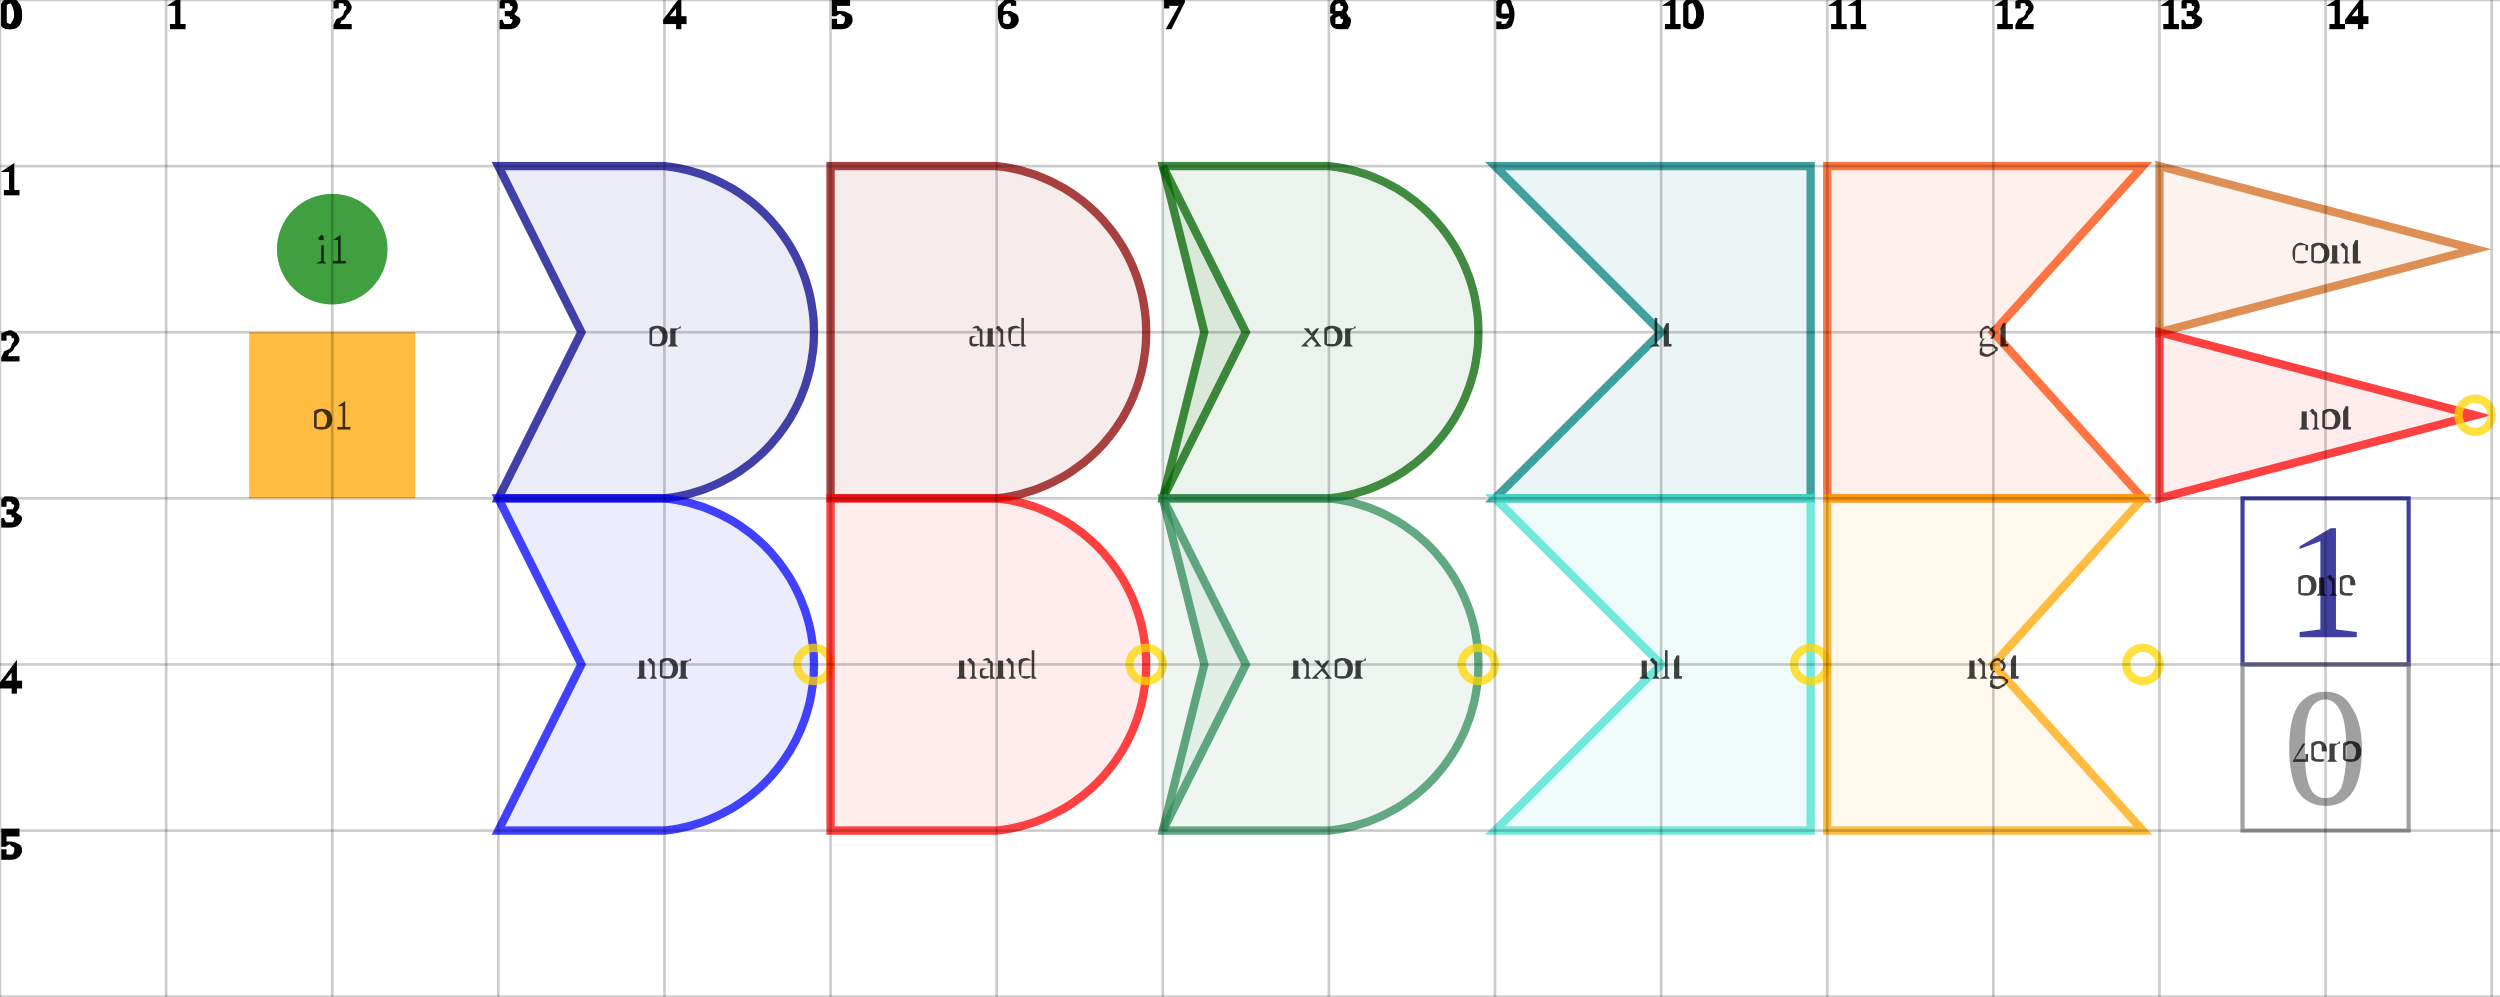
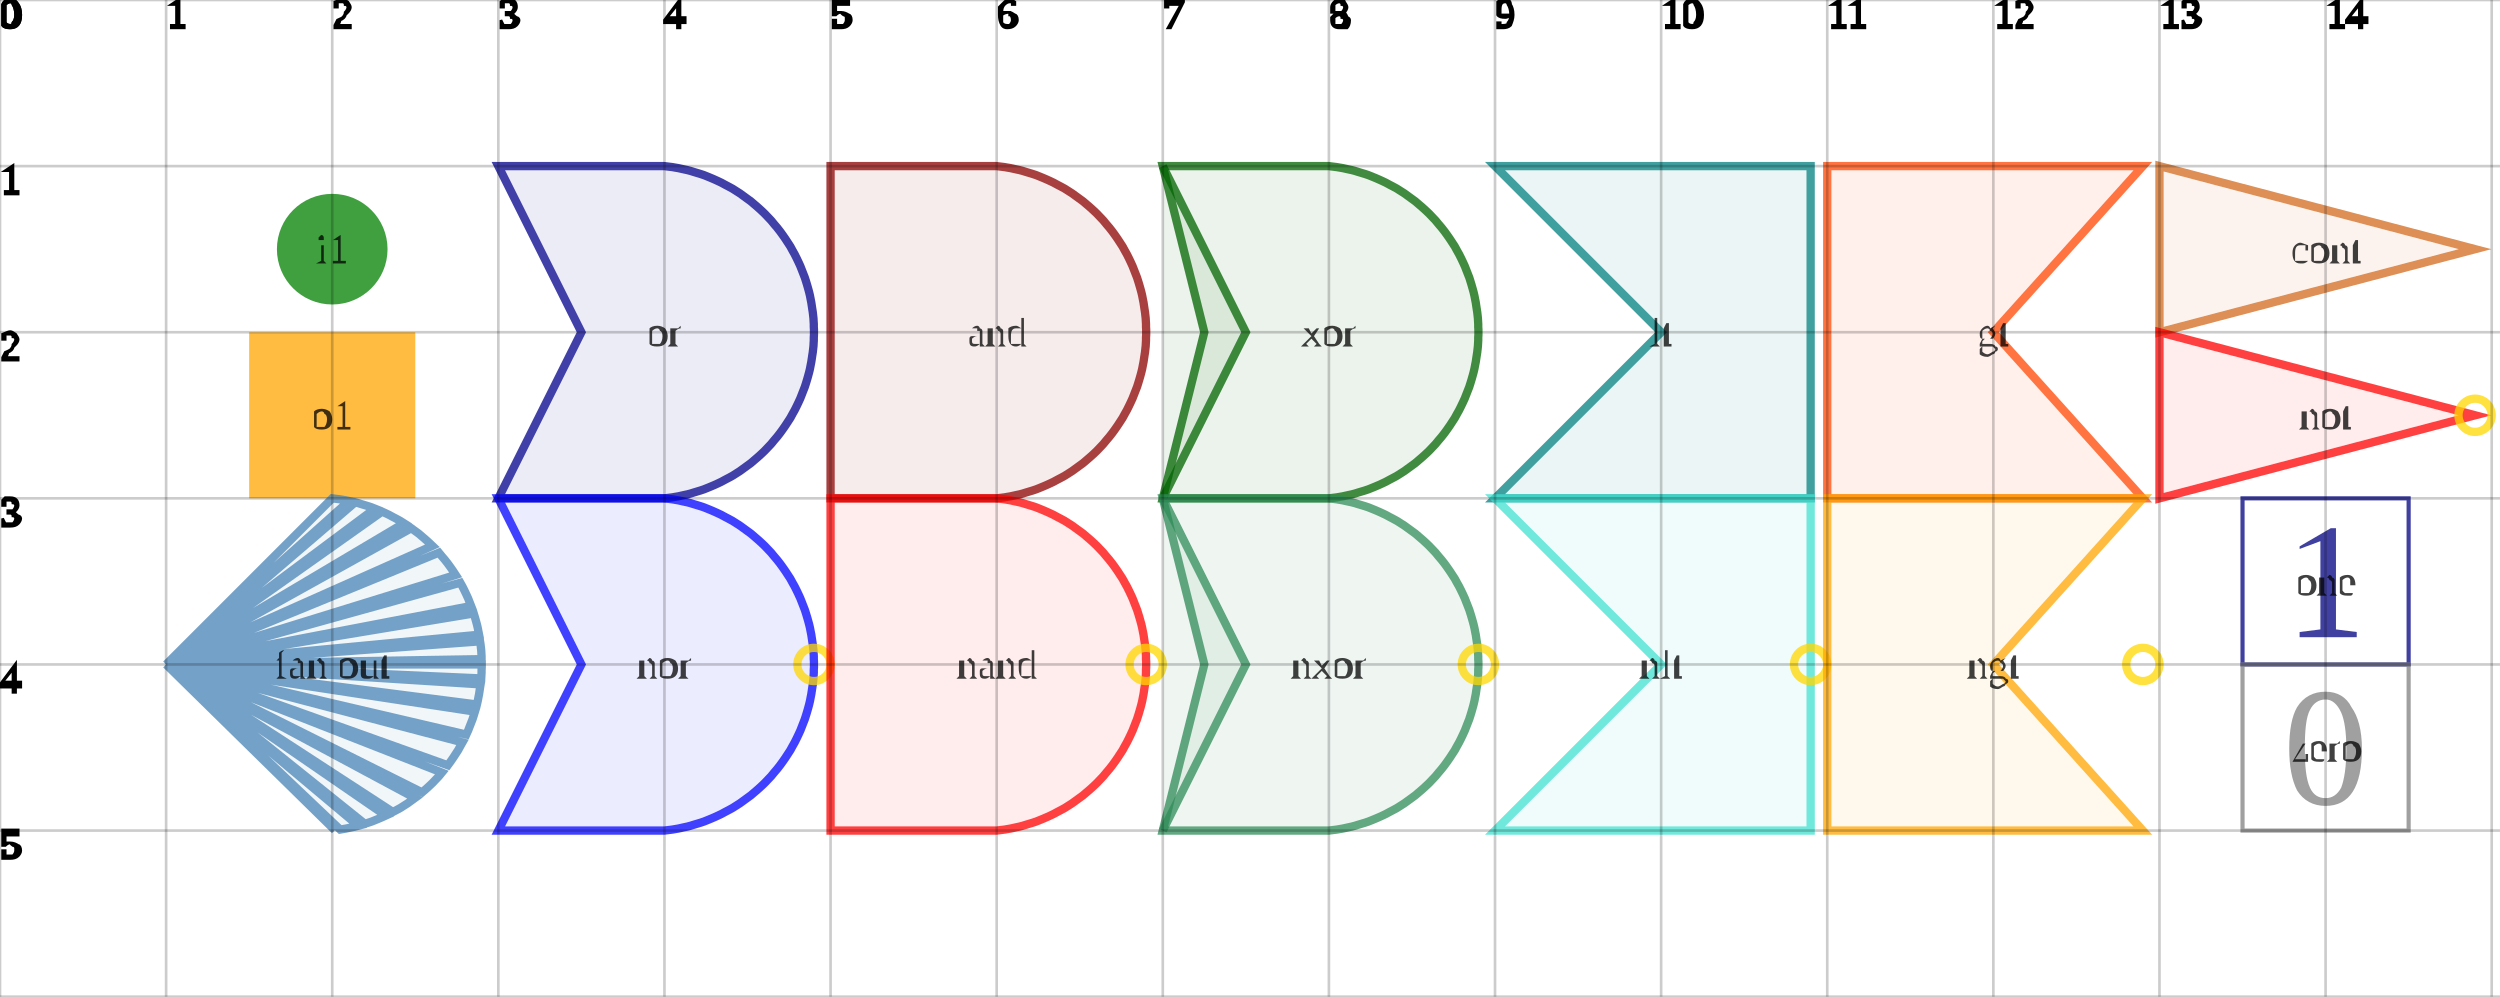
<svg xmlns="http://www.w3.org/2000/svg" height="100%" viewBox="0 0 15.05 6" width="100%" background-color="none">
  <rect dominant-baseline="central" fill-opacity="0" font-size="0.25" height="1" opacity="0.75" stroke-opacity="0" stroke-width="1" text-anchor="middle" width="2" x="1" y="1" />
  <circle cx="2" cy="1.5" dominant-baseline="central" fill="green" font-size="0.25" opacity="0.75" r="0.333" stroke-width="1" text-anchor="middle" />
  <text dominant-baseline="central" font-size="0.25" opacity="0.75" stroke-width="1" text-anchor="middle" x="2" y="1.5">i1</text>
  <rect dominant-baseline="central" fill-opacity="0" font-size="0.25" height="1" opacity="0.75" stroke-opacity="0" stroke-width="1" text-anchor="middle" width="2" x="1" y="2" />
  <rect dominant-baseline="central" fill="orange" font-size="0.25" height="1" opacity="0.75" stroke-width="1" text-anchor="middle" width="1" x="1.5" y="2" />
  <text dominant-baseline="central" font-size="0.25" opacity="0.75" stroke-width="1" text-anchor="middle" x="2" y="2.5">o1</text>
  <rect dominant-baseline="central" fill-opacity="0" font-size="0.25" height="2" opacity="0.75" stroke-opacity="0" stroke-width="1" text-anchor="middle" width="2" x="3" y="1" />
  <path d="M 3 1 L 4 1 L 4.016 1.002 L 4.032 1.004 L 4.048 1.006 L 4.065 1.009 L 4.083 1.012 L 4.101 1.016 L 4.119 1.02 L 4.138 1.024 L 4.157 1.029 L 4.176 1.035 L 4.196 1.041 L 4.216 1.047 L 4.237 1.054 L 4.257 1.062 L 4.279 1.071 L 4.3 1.08 L 4.322 1.09 L 4.343 1.1 L 4.365 1.112 L 4.388 1.124 L 4.41 1.136 L 4.432 1.15 L 4.454 1.164 L 4.476 1.18 L 4.498 1.196 L 4.52 1.212 L 4.541 1.23 L 4.562 1.248 L 4.583 1.267 L 4.603 1.286 L 4.623 1.307 L 4.642 1.327 L 4.66 1.349 L 4.678 1.37 L 4.696 1.393 L 4.712 1.415 L 4.728 1.438 L 4.743 1.461 L 4.758 1.484 L 4.771 1.508 L 4.784 1.531 L 4.796 1.555 L 4.807 1.578 L 4.818 1.602 L 4.827 1.625 L 4.836 1.648 L 4.845 1.671 L 4.852 1.693 L 4.859 1.716 L 4.865 1.737 L 4.871 1.759 L 4.876 1.78 L 4.88 1.801 L 4.884 1.821 L 4.887 1.841 L 4.89 1.861 L 4.893 1.88 L 4.895 1.898 L 4.897 1.916 L 4.898 1.934 L 4.899 1.951 L 4.899 1.968 L 4.9 1.984 L 4.9 2 L 4.9 2 L 4.9 2.016 L 4.899 2.032 L 4.899 2.049 L 4.898 2.066 L 4.897 2.084 L 4.895 2.102 L 4.893 2.12 L 4.89 2.139 L 4.887 2.159 L 4.884 2.179 L 4.88 2.199 L 4.876 2.22 L 4.871 2.241 L 4.865 2.263 L 4.859 2.284 L 4.852 2.307 L 4.845 2.329 L 4.836 2.352 L 4.827 2.375 L 4.818 2.398 L 4.807 2.422 L 4.796 2.445 L 4.784 2.469 L 4.771 2.492 L 4.758 2.516 L 4.743 2.539 L 4.728 2.562 L 4.712 2.585 L 4.696 2.607 L 4.678 2.63 L 4.66 2.651 L 4.642 2.673 L 4.623 2.693 L 4.603 2.714 L 4.583 2.733 L 4.562 2.752 L 4.541 2.77 L 4.52 2.788 L 4.498 2.804 L 4.476 2.82 L 4.454 2.836 L 4.432 2.85 L 4.41 2.864 L 4.388 2.876 L 4.365 2.888 L 4.343 2.9 L 4.322 2.91 L 4.3 2.92 L 4.279 2.929 L 4.257 2.938 L 4.237 2.946 L 4.216 2.953 L 4.196 2.959 L 4.176 2.965 L 4.157 2.971 L 4.138 2.976 L 4.119 2.98 L 4.101 2.984 L 4.083 2.988 L 4.065 2.991 L 4.048 2.994 L 4.032 2.996 L 4.016 2.998 L 4 3 L 3 3  L 3.5 2 Z" dominant-baseline="central" fill="darkBlue" fill-opacity="0.1" font-size="0.25" opacity="0.75" stroke="darkBlue" stroke-width="0.05" text-anchor="middle" />
  <text dominant-baseline="central" font-size="0.25" opacity="0.75" stroke-width="1" text-anchor="middle" x="4" y="2">or</text>
  <rect dominant-baseline="central" fill-opacity="0" font-size="0.25" height="2" opacity="0.75" stroke-opacity="0" stroke-width="1" text-anchor="middle" width="2" x="3" y="3" />
  <path d="M 3 3 L 4 3 L 4.016 3.002 L 4.032 3.004 L 4.048 3.006 L 4.065 3.009 L 4.083 3.012 L 4.101 3.016 L 4.119 3.02 L 4.138 3.024 L 4.157 3.029 L 4.176 3.035 L 4.196 3.041 L 4.216 3.047 L 4.237 3.054 L 4.257 3.062 L 4.279 3.071 L 4.3 3.08 L 4.322 3.09 L 4.343 3.1 L 4.365 3.112 L 4.388 3.124 L 4.41 3.136 L 4.432 3.15 L 4.454 3.164 L 4.476 3.18 L 4.498 3.196 L 4.52 3.212 L 4.541 3.23 L 4.562 3.248 L 4.583 3.267 L 4.603 3.286 L 4.623 3.307 L 4.642 3.327 L 4.66 3.349 L 4.678 3.37 L 4.696 3.393 L 4.712 3.415 L 4.728 3.438 L 4.743 3.461 L 4.758 3.484 L 4.771 3.508 L 4.784 3.531 L 4.796 3.555 L 4.807 3.578 L 4.818 3.602 L 4.827 3.625 L 4.836 3.648 L 4.845 3.671 L 4.852 3.693 L 4.859 3.716 L 4.865 3.737 L 4.871 3.759 L 4.876 3.78 L 4.88 3.801 L 4.884 3.821 L 4.887 3.841 L 4.89 3.861 L 4.893 3.88 L 4.895 3.898 L 4.897 3.916 L 4.898 3.934 L 4.899 3.951 L 4.899 3.968 L 4.9 3.984 L 4.9 4 L 4.9 4 L 4.9 4.016 L 4.899 4.032 L 4.899 4.049 L 4.898 4.066 L 4.897 4.084 L 4.895 4.102 L 4.893 4.12 L 4.89 4.139 L 4.887 4.159 L 4.884 4.179 L 4.88 4.199 L 4.876 4.22 L 4.871 4.241 L 4.865 4.263 L 4.859 4.284 L 4.852 4.307 L 4.845 4.329 L 4.836 4.352 L 4.827 4.375 L 4.818 4.398 L 4.807 4.422 L 4.796 4.445 L 4.784 4.469 L 4.771 4.492 L 4.758 4.516 L 4.743 4.539 L 4.728 4.562 L 4.712 4.585 L 4.696 4.607 L 4.678 4.63 L 4.66 4.651 L 4.642 4.673 L 4.623 4.693 L 4.603 4.714 L 4.583 4.733 L 4.562 4.752 L 4.541 4.77 L 4.52 4.788 L 4.498 4.804 L 4.476 4.82 L 4.454 4.836 L 4.432 4.85 L 4.41 4.864 L 4.388 4.876 L 4.365 4.888 L 4.343 4.9 L 4.322 4.91 L 4.3 4.92 L 4.279 4.929 L 4.257 4.938 L 4.237 4.946 L 4.216 4.953 L 4.196 4.959 L 4.176 4.965 L 4.157 4.971 L 4.138 4.976 L 4.119 4.98 L 4.101 4.984 L 4.083 4.988 L 4.065 4.991 L 4.048 4.994 L 4.032 4.996 L 4.016 4.998 L 4 5 L 3 5  L 3.5 4 Z" dominant-baseline="central" fill="Blue" fill-opacity="0.1" font-size="0.25" opacity="0.75" stroke="Blue" stroke-width="0.05" text-anchor="middle" />
  <circle cx="4.9" cy="4" dominant-baseline="central" fill-opacity="0" font-size="0.25" opacity="0.75" r="0.1" stroke="gold" stroke-width="0.05" text-anchor="middle" />
  <text dominant-baseline="central" font-size="0.25" opacity="0.75" stroke-width="1" text-anchor="middle" x="4" y="4">nor</text>
  <rect dominant-baseline="central" fill-opacity="0" font-size="0.25" height="2" opacity="0.75" stroke-opacity="0" stroke-width="1" text-anchor="middle" width="2" x="5" y="1" />
  <path d="M 5 1 L 6 1 L 6.016 1.002 L 6.032 1.004 L 6.048 1.006 L 6.065 1.009 L 6.083 1.012 L 6.101 1.016 L 6.119 1.02 L 6.138 1.024 L 6.157 1.029 L 6.176 1.035 L 6.196 1.041 L 6.216 1.047 L 6.237 1.054 L 6.257 1.062 L 6.279 1.071 L 6.3 1.08 L 6.322 1.09 L 6.343 1.1 L 6.365 1.112 L 6.388 1.124 L 6.41 1.136 L 6.432 1.15 L 6.454 1.164 L 6.476 1.18 L 6.498 1.196 L 6.52 1.212 L 6.541 1.23 L 6.562 1.248 L 6.583 1.267 L 6.603 1.286 L 6.623 1.307 L 6.642 1.327 L 6.66 1.349 L 6.678 1.37 L 6.696 1.393 L 6.712 1.415 L 6.728 1.438 L 6.743 1.461 L 6.758 1.484 L 6.771 1.508 L 6.784 1.531 L 6.796 1.555 L 6.807 1.578 L 6.818 1.602 L 6.827 1.625 L 6.836 1.648 L 6.845 1.671 L 6.852 1.693 L 6.859 1.716 L 6.865 1.737 L 6.871 1.759 L 6.876 1.78 L 6.88 1.801 L 6.884 1.821 L 6.887 1.841 L 6.89 1.861 L 6.893 1.88 L 6.895 1.898 L 6.897 1.916 L 6.898 1.934 L 6.899 1.951 L 6.899 1.968 L 6.9 1.984 L 6.9 2 L 6.9 2 L 6.9 2.016 L 6.899 2.032 L 6.899 2.049 L 6.898 2.066 L 6.897 2.084 L 6.895 2.102 L 6.893 2.12 L 6.89 2.139 L 6.887 2.159 L 6.884 2.179 L 6.88 2.199 L 6.876 2.22 L 6.871 2.241 L 6.865 2.263 L 6.859 2.284 L 6.852 2.307 L 6.845 2.329 L 6.836 2.352 L 6.827 2.375 L 6.818 2.398 L 6.807 2.422 L 6.796 2.445 L 6.784 2.469 L 6.771 2.492 L 6.758 2.516 L 6.743 2.539 L 6.728 2.562 L 6.712 2.585 L 6.696 2.607 L 6.678 2.63 L 6.66 2.651 L 6.642 2.673 L 6.623 2.693 L 6.603 2.714 L 6.583 2.733 L 6.562 2.752 L 6.541 2.77 L 6.52 2.788 L 6.498 2.804 L 6.476 2.82 L 6.454 2.836 L 6.432 2.85 L 6.41 2.864 L 6.388 2.876 L 6.365 2.888 L 6.343 2.9 L 6.322 2.91 L 6.3 2.92 L 6.279 2.929 L 6.257 2.938 L 6.237 2.946 L 6.216 2.953 L 6.196 2.959 L 6.176 2.965 L 6.157 2.971 L 6.138 2.976 L 6.119 2.98 L 6.101 2.984 L 6.083 2.988 L 6.065 2.991 L 6.048 2.994 L 6.032 2.996 L 6.016 2.998 L 6 3 L 5 3  L 5   2 Z" dominant-baseline="central" fill="darkRed" fill-opacity="0.1" font-size="0.25" opacity="0.75" stroke="darkRed" stroke-width="0.05" text-anchor="middle" />
  <text dominant-baseline="central" font-size="0.25" opacity="0.75" stroke-width="1" text-anchor="middle" x="6" y="2">and</text>
  <rect dominant-baseline="central" fill-opacity="0" font-size="0.25" height="2" opacity="0.75" stroke-opacity="0" stroke-width="1" text-anchor="middle" width="2" x="5" y="3" />
  <path d="M 5 3 L 6 3 L 6.016 3.002 L 6.032 3.004 L 6.048 3.006 L 6.065 3.009 L 6.083 3.012 L 6.101 3.016 L 6.119 3.02 L 6.138 3.024 L 6.157 3.029 L 6.176 3.035 L 6.196 3.041 L 6.216 3.047 L 6.237 3.054 L 6.257 3.062 L 6.279 3.071 L 6.3 3.08 L 6.322 3.09 L 6.343 3.1 L 6.365 3.112 L 6.388 3.124 L 6.41 3.136 L 6.432 3.15 L 6.454 3.164 L 6.476 3.18 L 6.498 3.196 L 6.52 3.212 L 6.541 3.23 L 6.562 3.248 L 6.583 3.267 L 6.603 3.286 L 6.623 3.307 L 6.642 3.327 L 6.66 3.349 L 6.678 3.37 L 6.696 3.393 L 6.712 3.415 L 6.728 3.438 L 6.743 3.461 L 6.758 3.484 L 6.771 3.508 L 6.784 3.531 L 6.796 3.555 L 6.807 3.578 L 6.818 3.602 L 6.827 3.625 L 6.836 3.648 L 6.845 3.671 L 6.852 3.693 L 6.859 3.716 L 6.865 3.737 L 6.871 3.759 L 6.876 3.78 L 6.88 3.801 L 6.884 3.821 L 6.887 3.841 L 6.89 3.861 L 6.893 3.88 L 6.895 3.898 L 6.897 3.916 L 6.898 3.934 L 6.899 3.951 L 6.899 3.968 L 6.9 3.984 L 6.9 4 L 6.9 4 L 6.9 4.016 L 6.899 4.032 L 6.899 4.049 L 6.898 4.066 L 6.897 4.084 L 6.895 4.102 L 6.893 4.12 L 6.89 4.139 L 6.887 4.159 L 6.884 4.179 L 6.88 4.199 L 6.876 4.22 L 6.871 4.241 L 6.865 4.263 L 6.859 4.284 L 6.852 4.307 L 6.845 4.329 L 6.836 4.352 L 6.827 4.375 L 6.818 4.398 L 6.807 4.422 L 6.796 4.445 L 6.784 4.469 L 6.771 4.492 L 6.758 4.516 L 6.743 4.539 L 6.728 4.562 L 6.712 4.585 L 6.696 4.607 L 6.678 4.63 L 6.66 4.651 L 6.642 4.673 L 6.623 4.693 L 6.603 4.714 L 6.583 4.733 L 6.562 4.752 L 6.541 4.77 L 6.52 4.788 L 6.498 4.804 L 6.476 4.82 L 6.454 4.836 L 6.432 4.85 L 6.41 4.864 L 6.388 4.876 L 6.365 4.888 L 6.343 4.9 L 6.322 4.91 L 6.3 4.92 L 6.279 4.929 L 6.257 4.938 L 6.237 4.946 L 6.216 4.953 L 6.196 4.959 L 6.176 4.965 L 6.157 4.971 L 6.138 4.976 L 6.119 4.98 L 6.101 4.984 L 6.083 4.988 L 6.065 4.991 L 6.048 4.994 L 6.032 4.996 L 6.016 4.998 L 6 5 L 5 5  L 5   4 Z" dominant-baseline="central" fill="Red" fill-opacity="0.1" font-size="0.25" opacity="0.75" stroke="Red" stroke-width="0.05" text-anchor="middle" />
  <circle cx="6.9" cy="4" dominant-baseline="central" fill-opacity="0" font-size="0.25" opacity="0.75" r="0.1" stroke="gold" stroke-width="0.05" text-anchor="middle" />
  <text dominant-baseline="central" font-size="0.25" opacity="0.75" stroke-width="1" text-anchor="middle" x="6" y="4">nand</text>
  <rect dominant-baseline="central" fill-opacity="0" font-size="0.25" height="2" opacity="0.75" stroke-opacity="0" stroke-width="1" text-anchor="middle" width="2" x="7" y="1" />
  <path d="M 7 1 L 8 1 L 8.016 1.002 L 8.032 1.004 L 8.048 1.006 L 8.065 1.009 L 8.083 1.012 L 8.101 1.016 L 8.119 1.02 L 8.138 1.024 L 8.157 1.029 L 8.176 1.035 L 8.196 1.041 L 8.216 1.047 L 8.237 1.054 L 8.257 1.062 L 8.279 1.071 L 8.3 1.08 L 8.322 1.09 L 8.343 1.1 L 8.365 1.112 L 8.388 1.124 L 8.41 1.136 L 8.432 1.15 L 8.454 1.164 L 8.476 1.18 L 8.498 1.196 L 8.52 1.212 L 8.541 1.23 L 8.562 1.248 L 8.583 1.267 L 8.603 1.286 L 8.623 1.307 L 8.642 1.327 L 8.66 1.349 L 8.678 1.37 L 8.696 1.393 L 8.712 1.415 L 8.728 1.438 L 8.743 1.461 L 8.758 1.484 L 8.771 1.508 L 8.784 1.531 L 8.796 1.555 L 8.807 1.578 L 8.818 1.602 L 8.827 1.625 L 8.836 1.648 L 8.845 1.671 L 8.852 1.693 L 8.859 1.716 L 8.865 1.737 L 8.871 1.759 L 8.876 1.78 L 8.88 1.801 L 8.884 1.821 L 8.887 1.841 L 8.89 1.861 L 8.893 1.88 L 8.895 1.898 L 8.897 1.916 L 8.898 1.934 L 8.899 1.951 L 8.899 1.968 L 8.9 1.984 L 8.9 2 L 8.9 2 L 8.9 2.016 L 8.899 2.032 L 8.899 2.049 L 8.898 2.066 L 8.897 2.084 L 8.895 2.102 L 8.893 2.12 L 8.89 2.139 L 8.887 2.159 L 8.884 2.179 L 8.88 2.199 L 8.876 2.22 L 8.871 2.241 L 8.865 2.263 L 8.859 2.284 L 8.852 2.307 L 8.845 2.329 L 8.836 2.352 L 8.827 2.375 L 8.818 2.398 L 8.807 2.422 L 8.796 2.445 L 8.784 2.469 L 8.771 2.492 L 8.758 2.516 L 8.743 2.539 L 8.728 2.562 L 8.712 2.585 L 8.696 2.607 L 8.678 2.63 L 8.66 2.651 L 8.642 2.673 L 8.623 2.693 L 8.603 2.714 L 8.583 2.733 L 8.562 2.752 L 8.541 2.77 L 8.52 2.788 L 8.498 2.804 L 8.476 2.82 L 8.454 2.836 L 8.432 2.85 L 8.41 2.864 L 8.388 2.876 L 8.365 2.888 L 8.343 2.9 L 8.322 2.91 L 8.3 2.92 L 8.279 2.929 L 8.257 2.938 L 8.237 2.946 L 8.216 2.953 L 8.196 2.959 L 8.176 2.965 L 8.157 2.971 L 8.138 2.976 L 8.119 2.98 L 8.101 2.984 L 8.083 2.988 L 8.065 2.991 L 8.048 2.994 L 8.032 2.996 L 8.016 2.998 L 8 3 L 7 3  L 7.25 2 Z" dominant-baseline="central" fill="darkGreen" fill-opacity="0.1" font-size="0.25" opacity="0.75" stroke="darkGreen" stroke-width="0.05" text-anchor="middle" />
  <path d="M 7 1      L 7.5 2 L 7 3" dominant-baseline="central" fill="darkGreen" fill-opacity="0.1" font-size="0.25" opacity="0.75" stroke="darkGreen" stroke-width="0.05" text-anchor="middle" />
  <text dominant-baseline="central" font-size="0.25" opacity="0.75" stroke-width="1" text-anchor="middle" x="8" y="2">xor</text>
  <rect dominant-baseline="central" fill-opacity="0" font-size="0.25" height="2" opacity="0.75" stroke-opacity="0" stroke-width="1" text-anchor="middle" width="2" x="7" y="3" />
  <path d="M 7 3 L 8 3 L 8.016 3.002 L 8.032 3.004 L 8.048 3.006 L 8.065 3.009 L 8.083 3.012 L 8.101 3.016 L 8.119 3.02 L 8.138 3.024 L 8.157 3.029 L 8.176 3.035 L 8.196 3.041 L 8.216 3.047 L 8.237 3.054 L 8.257 3.062 L 8.279 3.071 L 8.3 3.08 L 8.322 3.09 L 8.343 3.1 L 8.365 3.112 L 8.388 3.124 L 8.41 3.136 L 8.432 3.15 L 8.454 3.164 L 8.476 3.18 L 8.498 3.196 L 8.52 3.212 L 8.541 3.23 L 8.562 3.248 L 8.583 3.267 L 8.603 3.286 L 8.623 3.307 L 8.642 3.327 L 8.66 3.349 L 8.678 3.37 L 8.696 3.393 L 8.712 3.415 L 8.728 3.438 L 8.743 3.461 L 8.758 3.484 L 8.771 3.508 L 8.784 3.531 L 8.796 3.555 L 8.807 3.578 L 8.818 3.602 L 8.827 3.625 L 8.836 3.648 L 8.845 3.671 L 8.852 3.693 L 8.859 3.716 L 8.865 3.737 L 8.871 3.759 L 8.876 3.78 L 8.88 3.801 L 8.884 3.821 L 8.887 3.841 L 8.89 3.861 L 8.893 3.88 L 8.895 3.898 L 8.897 3.916 L 8.898 3.934 L 8.899 3.951 L 8.899 3.968 L 8.9 3.984 L 8.9 4 L 8.9 4 L 8.9 4.016 L 8.899 4.032 L 8.899 4.049 L 8.898 4.066 L 8.897 4.084 L 8.895 4.102 L 8.893 4.12 L 8.89 4.139 L 8.887 4.159 L 8.884 4.179 L 8.88 4.199 L 8.876 4.22 L 8.871 4.241 L 8.865 4.263 L 8.859 4.284 L 8.852 4.307 L 8.845 4.329 L 8.836 4.352 L 8.827 4.375 L 8.818 4.398 L 8.807 4.422 L 8.796 4.445 L 8.784 4.469 L 8.771 4.492 L 8.758 4.516 L 8.743 4.539 L 8.728 4.562 L 8.712 4.585 L 8.696 4.607 L 8.678 4.63 L 8.66 4.651 L 8.642 4.673 L 8.623 4.693 L 8.603 4.714 L 8.583 4.733 L 8.562 4.752 L 8.541 4.77 L 8.52 4.788 L 8.498 4.804 L 8.476 4.82 L 8.454 4.836 L 8.432 4.85 L 8.41 4.864 L 8.388 4.876 L 8.365 4.888 L 8.343 4.9 L 8.322 4.91 L 8.3 4.92 L 8.279 4.929 L 8.257 4.938 L 8.237 4.946 L 8.216 4.953 L 8.196 4.959 L 8.176 4.965 L 8.157 4.971 L 8.138 4.976 L 8.119 4.98 L 8.101 4.984 L 8.083 4.988 L 8.065 4.991 L 8.048 4.994 L 8.032 4.996 L 8.016 4.998 L 8 5 L 7 5  L 7.25 4 Z" dominant-baseline="central" fill="seaGreen" fill-opacity="0.1" font-size="0.25" opacity="0.75" stroke="seaGreen" stroke-width="0.05" text-anchor="middle" />
  <path d="M 7 3      L 7.5 4 L 7 5" dominant-baseline="central" fill="seaGreen" fill-opacity="0.1" font-size="0.25" opacity="0.75" stroke="seaGreen" stroke-width="0.05" text-anchor="middle" />
  <circle cx="8.9" cy="4" dominant-baseline="central" fill-opacity="0" font-size="0.25" opacity="0.75" r="0.1" stroke="gold" stroke-width="0.05" text-anchor="middle" />
  <text dominant-baseline="central" font-size="0.25" opacity="0.75" stroke-width="1" text-anchor="middle" x="8" y="4">nxor</text>
  <rect dominant-baseline="central" fill-opacity="0" font-size="0.25" height="2" opacity="0.75" stroke-opacity="0" stroke-width="1" text-anchor="middle" width="2" x="9" y="1" />
  <path d="M 9 1 L 10 2 L 9 3 L 10.9 3 L10.9 1 Z " dominant-baseline="central" fill="teal" fill-opacity="0.1" font-size="0.25" opacity="0.75" stroke="teal" stroke-width="0.05" text-anchor="middle" />
  <text dominant-baseline="central" font-size="0.25" opacity="0.75" stroke-width="1" text-anchor="middle" x="10" y="2">lt</text>
  <rect dominant-baseline="central" fill-opacity="0" font-size="0.25" height="2" opacity="0.75" stroke-opacity="0" stroke-width="1" text-anchor="middle" width="2" x="9" y="3" />
  <path d="M 9 3 L 10 4 L 9 5 L 10.9 5 L10.9 3 Z " dominant-baseline="central" fill="turquoise" fill-opacity="0.1" font-size="0.25" opacity="0.75" stroke="turquoise" stroke-width="0.05" text-anchor="middle" />
  <circle cx="10.9" cy="4" dominant-baseline="central" fill-opacity="0" font-size="0.25" opacity="0.75" r="0.1" stroke="gold" stroke-width="0.05" text-anchor="middle" />
  <text dominant-baseline="central" font-size="0.25" opacity="0.75" stroke-width="1" text-anchor="middle" x="10" y="4">nlt</text>
  <rect dominant-baseline="central" fill-opacity="0" font-size="0.25" height="2" opacity="0.75" stroke-opacity="0" stroke-width="1" text-anchor="middle" width="2" x="11" y="1" />
  <path d="M 11 1 L 12.9 1 L 12 2 L 12.9 3 L11 3 Z " dominant-baseline="central" fill="orangered" fill-opacity="0.1" font-size="0.25" opacity="0.75" stroke="orangered" stroke-width="0.05" text-anchor="middle" />
  <text dominant-baseline="central" font-size="0.25" opacity="0.75" stroke-width="1" text-anchor="middle" x="12" y="2">gt</text>
  <rect dominant-baseline="central" fill-opacity="0" font-size="0.25" height="2" opacity="0.75" stroke-opacity="0" stroke-width="1" text-anchor="middle" width="2" x="11" y="3" />
  <path d="M 11 3 L 12.9 3 L 12 4 L 12.9 5 L11 5 Z " dominant-baseline="central" fill="orange" fill-opacity="0.1" font-size="0.25" opacity="0.75" stroke="orange" stroke-width="0.05" text-anchor="middle" />
  <circle cx="12.9" cy="4" dominant-baseline="central" fill-opacity="0" font-size="0.25" opacity="0.75" r="0.1" stroke="gold" stroke-width="0.05" text-anchor="middle" />
  <text dominant-baseline="central" font-size="0.25" opacity="0.75" stroke-width="1" text-anchor="middle" x="12" y="4">ngt</text>
  <rect dominant-baseline="central" fill-opacity="0" font-size="0.25" height="1" opacity="0.75" stroke-opacity="0" stroke-width="1" text-anchor="middle" width="2" x="13" y="1" />
  <path d="M 13 1 L 14.9 1.5 L 13 2 Z" dominant-baseline="central" fill="chocolate" fill-opacity="0.1" font-size="0.25" opacity="0.75" stroke="chocolate" stroke-width="0.05" text-anchor="middle" />
  <text dominant-baseline="central" font-size="0.25" opacity="0.75" stroke-width="1" text-anchor="middle" x="14" y="1.5">cont</text>
  <rect dominant-baseline="central" fill-opacity="0" font-size="0.25" height="1" opacity="0.75" stroke-opacity="0" stroke-width="1" text-anchor="middle" width="2" x="13" y="2" />
  <path d="M 13 2 L 14.9 2.5 L 13 3 Z" dominant-baseline="central" fill="red" fill-opacity="0.1" font-size="0.25" opacity="0.75" stroke="red" stroke-width="0.05" text-anchor="middle" />
  <circle cx="14.9" cy="2.5" dominant-baseline="central" fill-opacity="0" font-size="0.25" opacity="0.75" r="0.1" stroke="gold" stroke-width="0.05" text-anchor="middle" />
  <text dominant-baseline="central" font-size="0.25" opacity="0.75" stroke-width="1" text-anchor="middle" x="14" y="2.5">not</text>
  <rect dominant-baseline="central" fill-opacity="0" font-size="0.25" height="1" opacity="0.75" stroke-opacity="0" stroke-width="1" text-anchor="middle" width="2" x="13" y="3" />
  <text dominant-baseline="central" fill="Navy" fill-opacity="1" font-size="1" opacity="0.75" stroke-width="1" text-anchor="middle" x="14" y="3.5">1</text>
  <rect dominant-baseline="central" fill-opacity="0" font-size="0.25" height="1" opacity="0.75" stroke="Navy" stroke-opacity="1" stroke-width="0.025" text-anchor="middle" width="1" x="13.5" y="3" />
  <text dominant-baseline="central" font-size="0.25" opacity="0.75" stroke-width="1" text-anchor="middle" x="14" y="3.5">one</text>
  <rect dominant-baseline="central" fill-opacity="0" font-size="0.25" height="1" opacity="0.75" stroke-opacity="0" stroke-width="1" text-anchor="middle" width="2" x="13" y="4" />
  <text dominant-baseline="central" fill="gray" fill-opacity="1" font-size="1" opacity="0.75" stroke-width="1" text-anchor="middle" x="14" y="4.5">0</text>
  <rect dominant-baseline="central" fill-opacity="0" font-size="0.25" height="1" opacity="0.75" stroke="gray" stroke-opacity="1" stroke-width="0.025" text-anchor="middle" width="1" x="13.5" y="4" />
  <text dominant-baseline="central" font-size="0.25" opacity="0.75" stroke-width="1" text-anchor="middle" x="14" y="4.5">zero</text>
+   <rect dominant-baseline="central" fill-opacity="0" font-size="0.25" height="2" opacity="0.75" stroke-opacity="0" stroke-width="1" text-anchor="middle" width="2" x="1" y="3" />
+   <path d="M 1 4  2 3 L 2.016 3.002 L 2.032 3.004 L 2.048 3.006 L 2.065 3.009 L 2.083 3.012 L 2.101 3.016 L 1 4 L 2.138 3.024 L 2.157 3.029 L 2.176 3.035 L 2.196 3.041 L 2.216 3.047 L 2.237 3.054 L 2.257 3.062 L 1 4 L 2.3 3.08 L 2.322 3.09 L 2.343 3.1 L 2.365 3.112 L 2.388 3.124 L 2.41 3.136 L 2.432 3.15 L 1 4 L 2.476 3.18 L 2.498 3.196 L 2.52 3.212 L 2.541 3.23 L 2.562 3.248 L 2.583 3.267 L 2.603 3.286 L 1 4 L 2.642 3.327 L 2.66 3.349 L 2.678 3.37 L 2.696 3.393 L 2.712 3.415 L 2.728 3.438 L 2.743 3.461 L 1 4 L 2.771 3.508 L 2.784 3.531 L 2.796 3.555 L 2.807 3.578 L 2.818 3.602 L 2.827 3.625 L 2.836 3.648 L 1 4 L 2.852 3.693 L 2.859 3.716 L 2.865 3.737 L 2.871 3.759 L 2.876 3.78 L 2.88 3.801 L 2.884 3.821 L 1 4 L 2.89 3.861 L 2.893 3.88 L 2.895 3.898 L 2.897 3.916 L 2.898 3.934 L 2.899 3.951 L 2.899 3.968 L 1 4 L 2.9 4 L 2.9 4 L 2.9 4.016 L 2.899 4.032 L 2.899 4.049 L 2.898 4.066 L 2.897 4.084 L 1 4 L 2.893 4.12 L 2.89 4.139 L 2.887 4.159 L 2.884 4.179 L 2.88 4.199 L 2.876 4.22 L 2.871 4.241 L 1 4 L 2.859 4.284 L 2.852 4.307 L 2.845 4.329 L 2.836 4.352 L 2.827 4.375 L 2.818 4.398 L 2.807 4.422 L 1 4 L 2.784 4.469 L 2.771 4.492 L 2.758 4.516 L 2.743 4.539 L 2.728 4.562 L 2.712 4.585 L 2.696 4.607 L 1 4 L 2.66 4.651 L 2.642 4.673 L 2.623 4.693 L 2.603 4.714 L 2.583 4.733 L 2.562 4.752 L 2.541 4.77 L 1 4 L 2.498 4.804 L 2.476 4.82 L 2.454 4.836 L 2.432 4.85 L 2.41 4.864 L 2.388 4.876 L 2.365 4.888 L 1 4 L 2.322 4.91 L 2.3 4.92 L 2.279 4.929 L 2.257 4.938 L 2.237 4.946 L 2.216 4.953 L 2.196 4.959 L 1 4 L 2.157 4.971 L 2.138 4.976 L 2.119 4.98 L 2.101 4.984 L 2.083 4.988 L 2.065 4.991 L 2.048 4.994 L 1 4 L 2.016 4.998 " dominant-baseline="central" fill="steelblue" fill-opacity="0.1" font-size="0.25" opacity="0.75" stroke="steelblue" stroke-width="0.05" text-anchor="middle" />
+   <text dominant-baseline="central" font-size="0.25" opacity="0.75" stroke-width="1" text-anchor="middle" x="2" y="4">fan out</text>
  <line dominant-baseline="hanging" font-size="0.25" opacity="0.2" stroke="black" stroke-width="0.016" text-anchor="start" x1="0" x2="0" y1="0" y2="6" />
  <text dominant-baseline="hanging" fill="black" font-size="0.25" opacity="1" stroke="black" stroke-width="0.016" text-anchor="start" x="0" y="0">0</text>
  <line dominant-baseline="hanging" font-size="0.25" opacity="0.2" stroke="black" stroke-width="0.016" text-anchor="start" x1="1" x2="1" y1="0" y2="6" />
  <text dominant-baseline="hanging" fill="black" font-size="0.25" opacity="1" stroke="black" stroke-width="0.016" text-anchor="start" x="1" y="0">1</text>
  <line dominant-baseline="hanging" font-size="0.25" opacity="0.2" stroke="black" stroke-width="0.016" text-anchor="start" x1="2" x2="2" y1="0" y2="6" />
  <text dominant-baseline="hanging" fill="black" font-size="0.25" opacity="1" stroke="black" stroke-width="0.016" text-anchor="start" x="2" y="0">2</text>
  <line dominant-baseline="hanging" font-size="0.25" opacity="0.2" stroke="black" stroke-width="0.016" text-anchor="start" x1="3" x2="3" y1="0" y2="6" />
  <text dominant-baseline="hanging" fill="black" font-size="0.25" opacity="1" stroke="black" stroke-width="0.016" text-anchor="start" x="3" y="0">3</text>
  <line dominant-baseline="hanging" font-size="0.25" opacity="0.2" stroke="black" stroke-width="0.016" text-anchor="start" x1="4" x2="4" y1="0" y2="6" />
  <text dominant-baseline="hanging" fill="black" font-size="0.25" opacity="1" stroke="black" stroke-width="0.016" text-anchor="start" x="4" y="0">4</text>
  <line dominant-baseline="hanging" font-size="0.25" opacity="0.2" stroke="black" stroke-width="0.016" text-anchor="start" x1="5" x2="5" y1="0" y2="6" />
  <text dominant-baseline="hanging" fill="black" font-size="0.25" opacity="1" stroke="black" stroke-width="0.016" text-anchor="start" x="5" y="0">5</text>
  <line dominant-baseline="hanging" font-size="0.25" opacity="0.2" stroke="black" stroke-width="0.016" text-anchor="start" x1="6" x2="6" y1="0" y2="6" />
  <text dominant-baseline="hanging" fill="black" font-size="0.25" opacity="1" stroke="black" stroke-width="0.016" text-anchor="start" x="6" y="0">6</text>
  <line dominant-baseline="hanging" font-size="0.25" opacity="0.2" stroke="black" stroke-width="0.016" text-anchor="start" x1="7" x2="7" y1="0" y2="6" />
  <text dominant-baseline="hanging" fill="black" font-size="0.25" opacity="1" stroke="black" stroke-width="0.016" text-anchor="start" x="7" y="0">7</text>
  <line dominant-baseline="hanging" font-size="0.25" opacity="0.2" stroke="black" stroke-width="0.016" text-anchor="start" x1="8" x2="8" y1="0" y2="6" />
  <text dominant-baseline="hanging" fill="black" font-size="0.25" opacity="1" stroke="black" stroke-width="0.016" text-anchor="start" x="8" y="0">8</text>
  <line dominant-baseline="hanging" font-size="0.25" opacity="0.2" stroke="black" stroke-width="0.016" text-anchor="start" x1="9" x2="9" y1="0" y2="6" />
  <text dominant-baseline="hanging" fill="black" font-size="0.25" opacity="1" stroke="black" stroke-width="0.016" text-anchor="start" x="9" y="0">9</text>
  <line dominant-baseline="hanging" font-size="0.25" opacity="0.2" stroke="black" stroke-width="0.016" text-anchor="start" x1="10" x2="10" y1="0" y2="6" />
  <text dominant-baseline="hanging" fill="black" font-size="0.25" opacity="1" stroke="black" stroke-width="0.016" text-anchor="start" x="10" y="0">10</text>
  <line dominant-baseline="hanging" font-size="0.25" opacity="0.2" stroke="black" stroke-width="0.016" text-anchor="start" x1="11" x2="11" y1="0" y2="6" />
  <text dominant-baseline="hanging" fill="black" font-size="0.25" opacity="1" stroke="black" stroke-width="0.016" text-anchor="start" x="11" y="0">11</text>
  <line dominant-baseline="hanging" font-size="0.25" opacity="0.2" stroke="black" stroke-width="0.016" text-anchor="start" x1="12" x2="12" y1="0" y2="6" />
  <text dominant-baseline="hanging" fill="black" font-size="0.25" opacity="1" stroke="black" stroke-width="0.016" text-anchor="start" x="12" y="0">12</text>
  <line dominant-baseline="hanging" font-size="0.25" opacity="0.2" stroke="black" stroke-width="0.016" text-anchor="start" x1="13" x2="13" y1="0" y2="6" />
  <text dominant-baseline="hanging" fill="black" font-size="0.25" opacity="1" stroke="black" stroke-width="0.016" text-anchor="start" x="13" y="0">13</text>
  <line dominant-baseline="hanging" font-size="0.25" opacity="0.2" stroke="black" stroke-width="0.016" text-anchor="start" x1="14" x2="14" y1="0" y2="6" />
  <text dominant-baseline="hanging" fill="black" font-size="0.25" opacity="1" stroke="black" stroke-width="0.016" text-anchor="start" x="14" y="0">14</text>
  <line dominant-baseline="hanging" font-size="0.25" opacity="0.2" stroke="black" stroke-width="0.016" text-anchor="start" x1="15" x2="15" y1="0" y2="6" />
  <line dominant-baseline="hanging" font-size="0.25" opacity="0.2" stroke="black" stroke-width="0.016" text-anchor="start" x1="0" x2="15.05" y1="0" y2="0" />
  <text dominant-baseline="hanging" fill="black" font-size="0.25" opacity="1" stroke="black" stroke-width="0.016" text-anchor="start" x="0" y="0">0</text>
  <line dominant-baseline="hanging" font-size="0.25" opacity="0.2" stroke="black" stroke-width="0.016" text-anchor="start" x1="0" x2="15.05" y1="1" y2="1" />
  <text dominant-baseline="hanging" fill="black" font-size="0.25" opacity="1" stroke="black" stroke-width="0.016" text-anchor="start" x="0" y="1">1</text>
  <line dominant-baseline="hanging" font-size="0.25" opacity="0.2" stroke="black" stroke-width="0.016" text-anchor="start" x1="0" x2="15.05" y1="2" y2="2" />
  <text dominant-baseline="hanging" fill="black" font-size="0.25" opacity="1" stroke="black" stroke-width="0.016" text-anchor="start" x="0" y="2">2</text>
  <line dominant-baseline="hanging" font-size="0.25" opacity="0.2" stroke="black" stroke-width="0.016" text-anchor="start" x1="0" x2="15.05" y1="3" y2="3" />
  <text dominant-baseline="hanging" fill="black" font-size="0.25" opacity="1" stroke="black" stroke-width="0.016" text-anchor="start" x="0" y="3">3</text>
  <line dominant-baseline="hanging" font-size="0.25" opacity="0.2" stroke="black" stroke-width="0.016" text-anchor="start" x1="0" x2="15.05" y1="4" y2="4" />
  <text dominant-baseline="hanging" fill="black" font-size="0.25" opacity="1" stroke="black" stroke-width="0.016" text-anchor="start" x="0" y="4">4</text>
  <line dominant-baseline="hanging" font-size="0.25" opacity="0.2" stroke="black" stroke-width="0.016" text-anchor="start" x1="0" x2="15.05" y1="5" y2="5" />
  <text dominant-baseline="hanging" fill="black" font-size="0.25" opacity="1" stroke="black" stroke-width="0.016" text-anchor="start" x="0" y="5">5</text>
  <line dominant-baseline="hanging" font-size="0.25" opacity="0.2" stroke="black" stroke-width="0.016" text-anchor="start" x1="0" x2="15.05" y1="6" y2="6" />
</svg>
